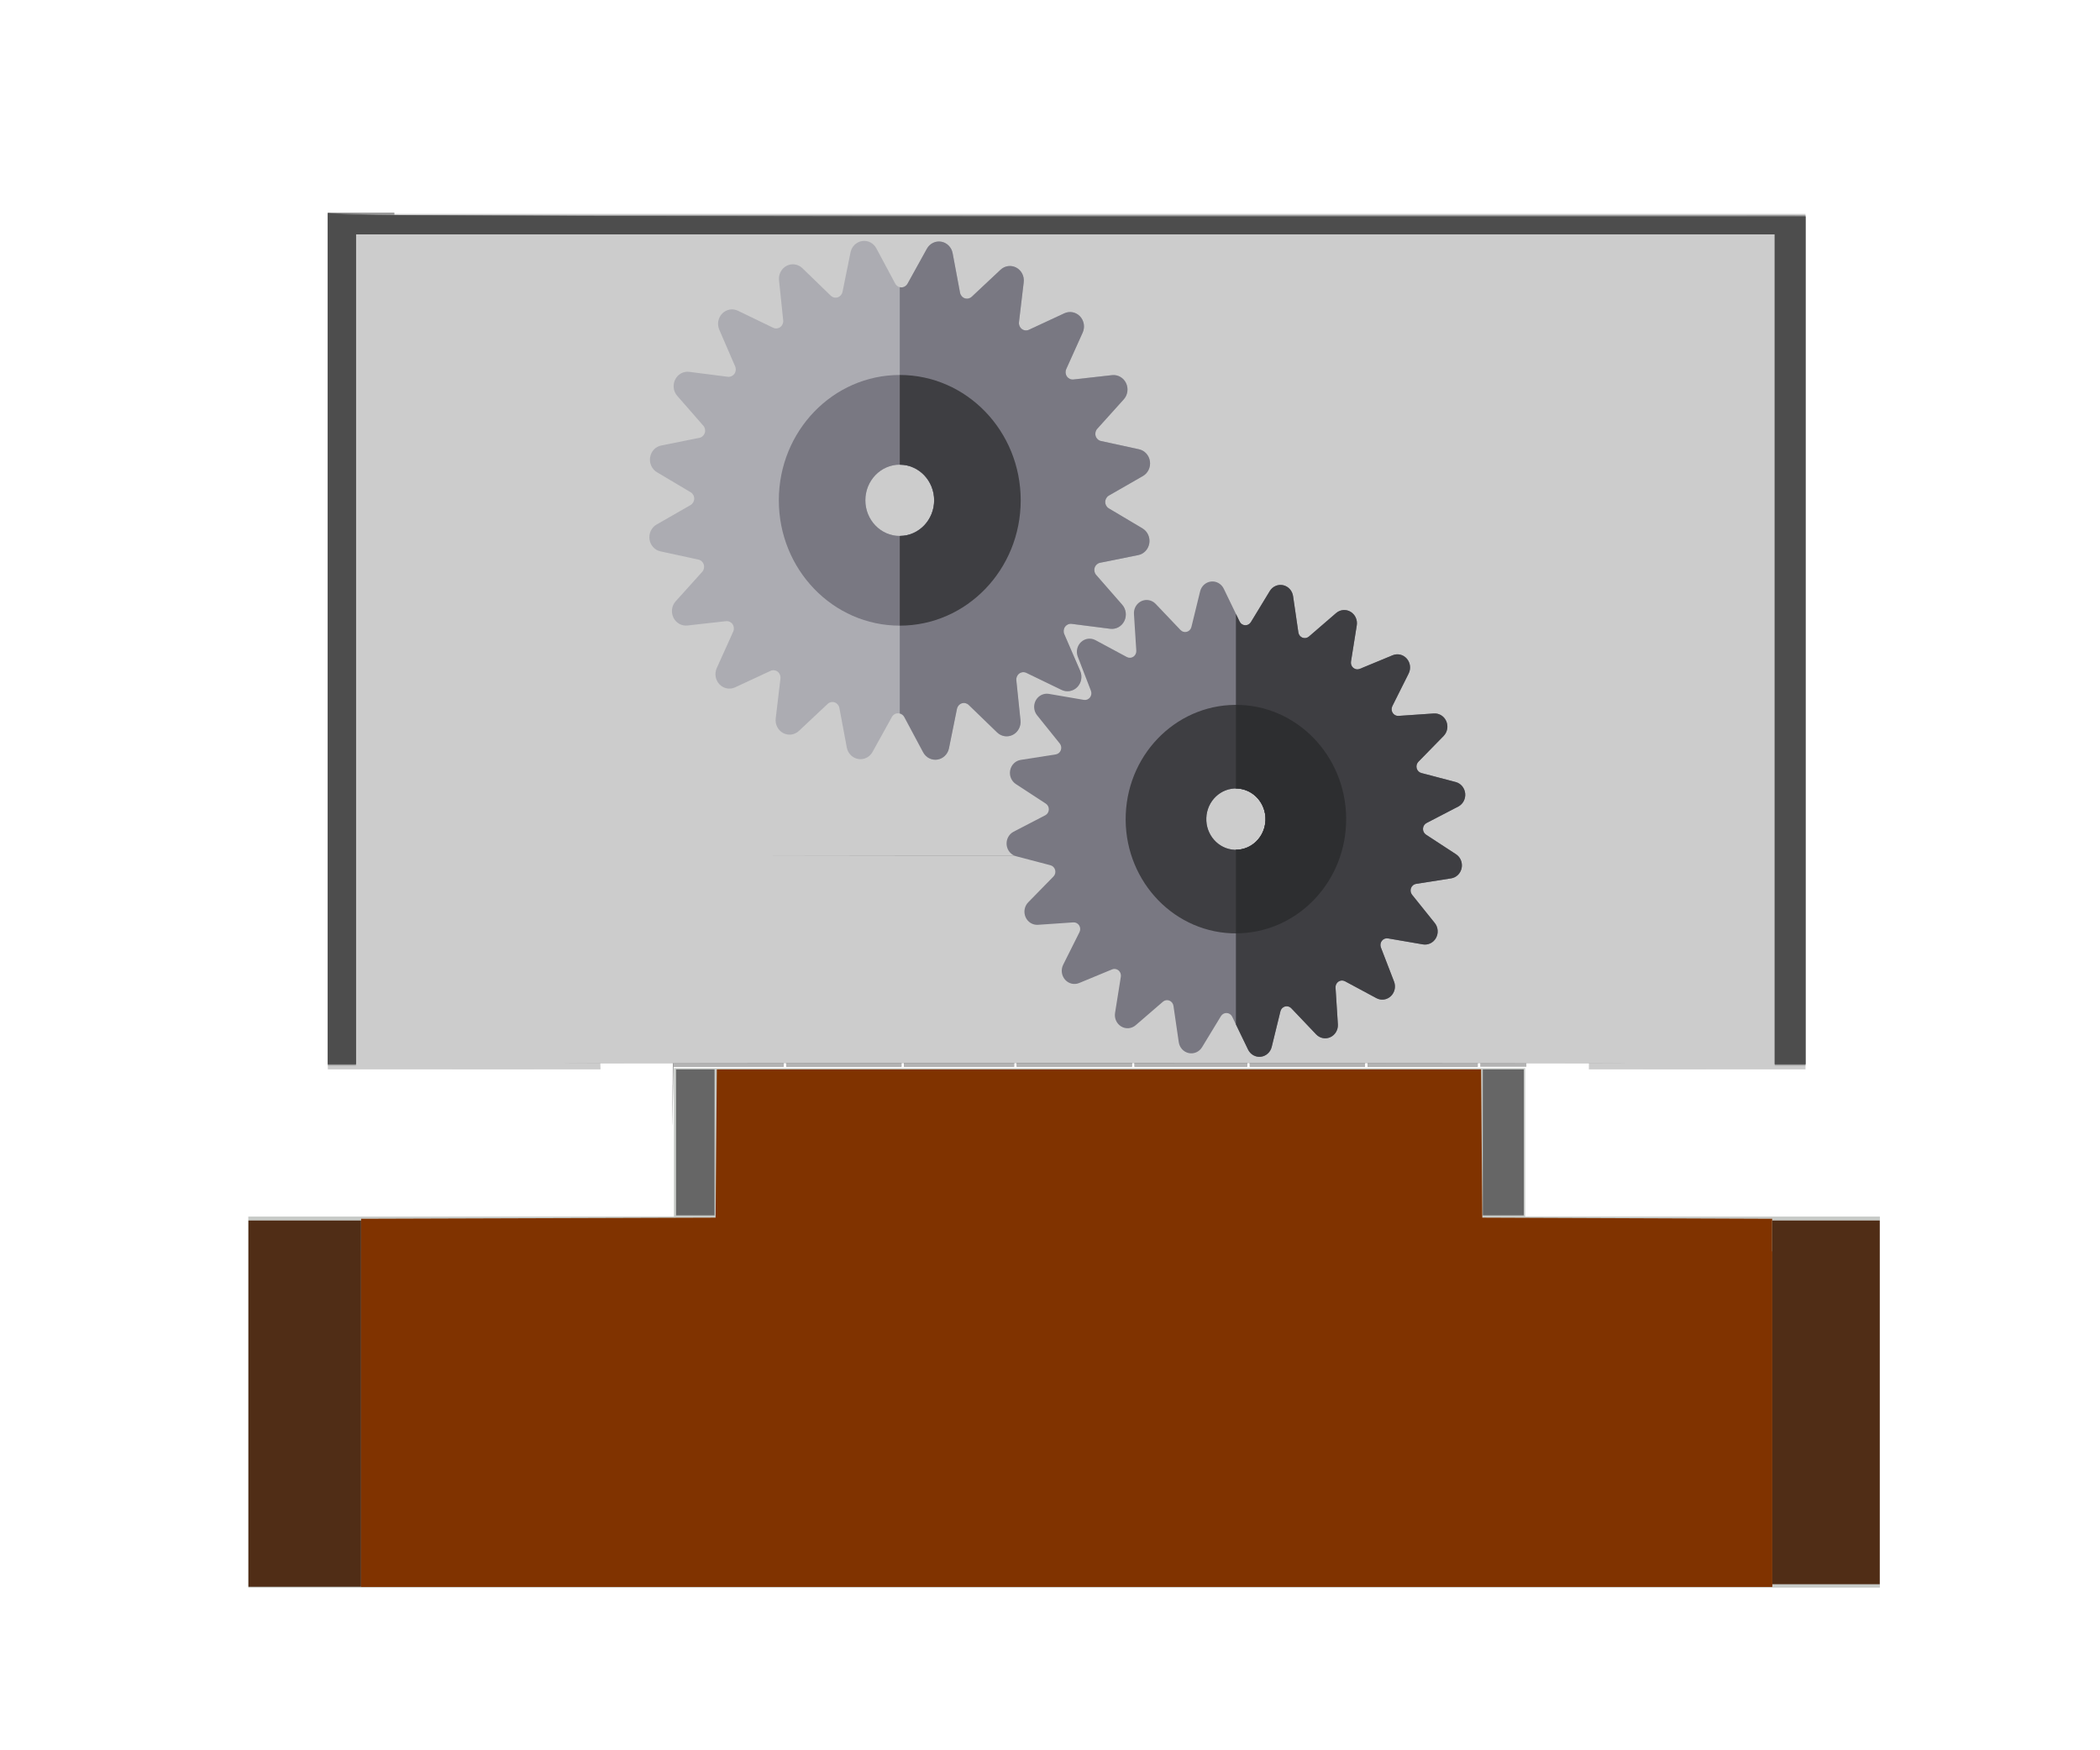
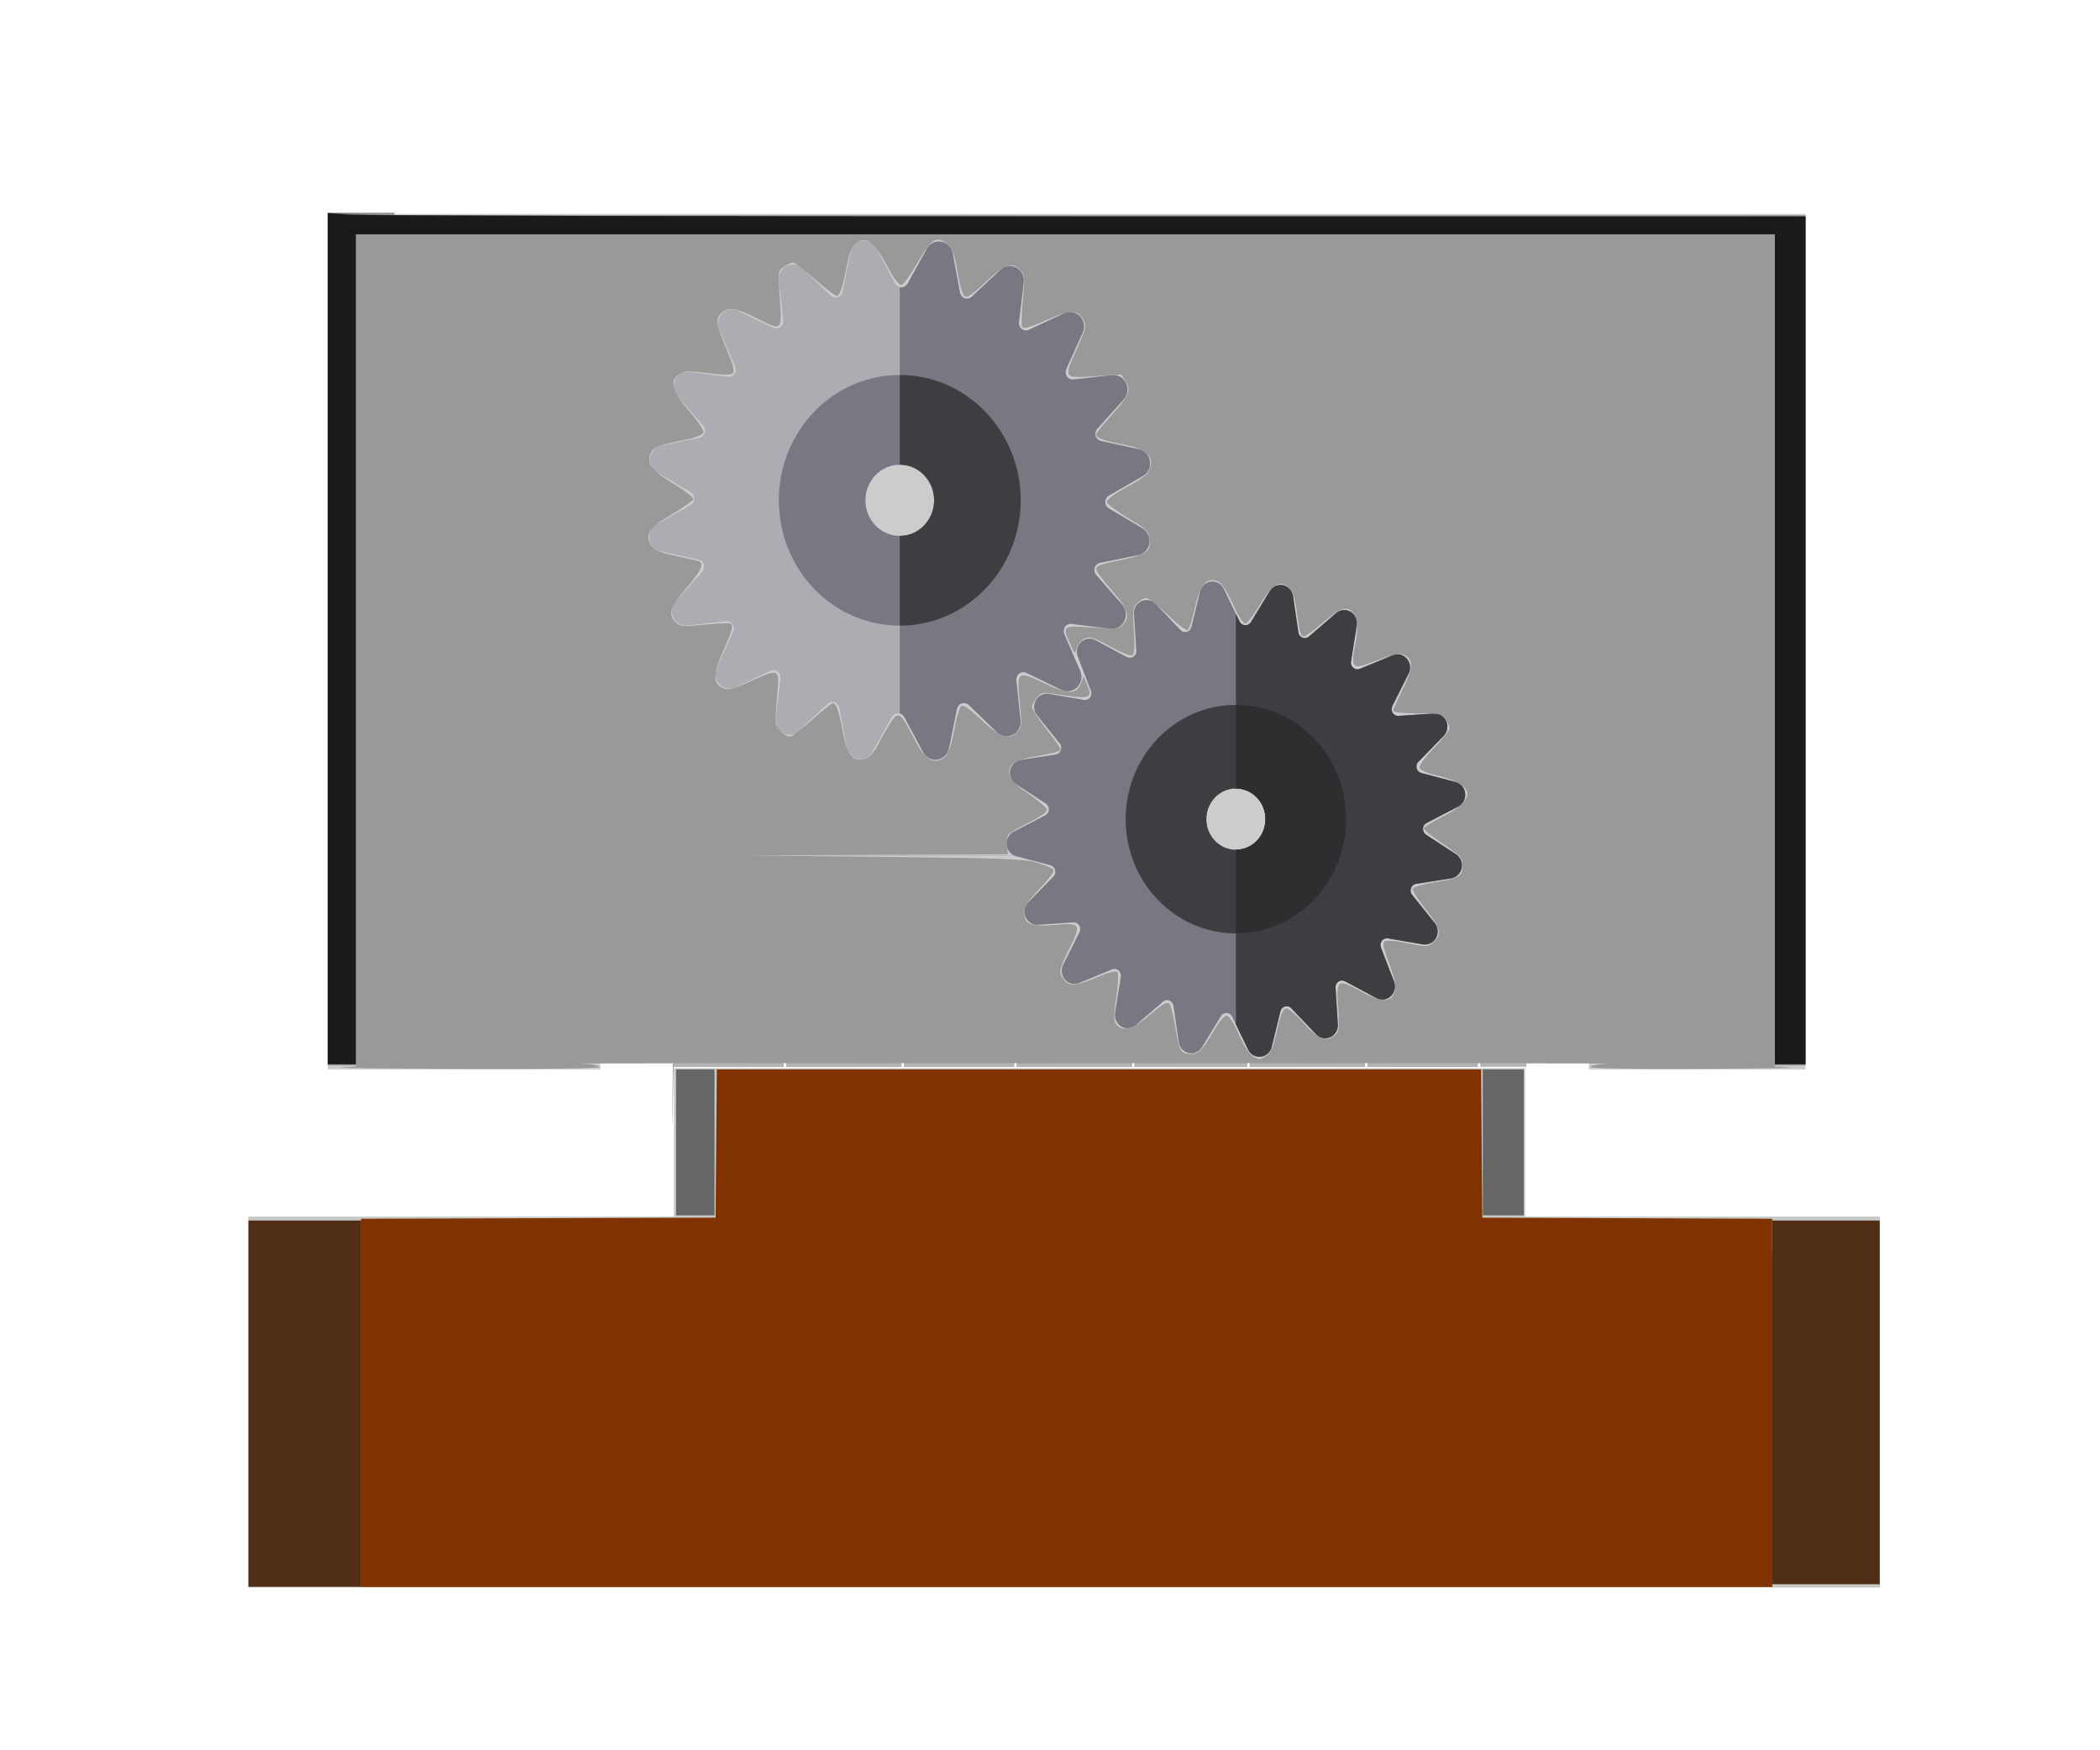
<svg xmlns="http://www.w3.org/2000/svg" version="1.1" id="Capa_1" viewBox="0 0 59.206 49.314" xml:space="preserve" width="59.206" height="49.314">
  <defs id="defs15" />
  <polygon style="fill:#c7cac7" points="43,26.5 19,26.5 19,34.5 7,34.5 7,54.5 53,54.5 53,34.5 43,34.5 " id="polygon6" transform="matrix(1,0,0,0.52295,0,16.25193)" />
  <path style="fill:#999999;stroke-width:0.072" d="m 18.964,30.584 c 0.014,-1.128 0.025,-2.517 0.025,-3.087 v -1.035 h 1.552 1.552 v 1.805 1.805 h -1.551 -1.551 l -0.027,1.282 c -0.015,0.705 -0.016,0.358 -0.002,-0.77 z" id="path28" />
  <path style="fill:#999999;stroke-width:0.072" d="m 22.166,28.267 v -1.805 h 0.53 c 0.292,0 1.023,0.021 1.625,0.047 l 1.095,0.047 v 1.758 1.758 h -1.625 -1.625 z" id="path29" />
  <path style="fill:#999999;stroke-width:0.072" d="m 25.487,28.303 v -1.769 h 1.552 1.552 v 1.769 1.769 h -1.552 -1.552 z" id="path30" />
  <path style="fill:#999999;stroke-width:0.072" d="m 28.664,28.303 v -1.769 h 1.625 1.625 v 1.769 1.769 H 30.289 28.664 Z" id="path31" />
  <path style="fill:#999999;stroke-width:0.072" d="m 31.986,28.303 v -1.769 h 1.588 1.588 v 1.769 1.769 H 33.574 31.986 Z" id="path32" />
  <path style="fill:#999999;stroke-width:0.072" d="m 38.556,28.267 v -1.805 h 1.552 1.552 v 1.805 1.805 h -1.552 -1.552 z" id="path33" />
  <path style="fill:#999999;stroke-width:0.072" d="m 38.556,28.267 v -1.805 h 1.552 1.552 v 1.805 1.805 h -1.552 -1.552 z" id="path34" />
  <path style="fill:#999999;stroke-width:0.072" d="m 35.235,28.303 v -1.769 h 1.29 c 0.709,0 1.44,-0.021 1.625,-0.046 l 0.335,-0.046 v 1.815 1.815 h -1.625 -1.625 z" id="path36" />
  <path style="fill:#b3b3b3;stroke-width:0.072" d="m 41.733,28.267 v -1.805 h 0.65 0.65 v 1.805 1.805 h -0.65 -0.65 z" id="path37" />
  <path style="fill:#b3b3b3;stroke-width:0.072" d="m 18.989,28.267 v -1.805 h 1.552 1.552 v 1.805 1.805 H 20.542 18.989 Z" id="path39" />
  <path style="fill:#b3b3b3;stroke-width:0.072" d="m 22.166,28.271 v -1.801 l 1.173,0.035 c 0.645,0.019 1.376,0.052 1.625,0.074 l 0.451,0.039 v 1.727 1.727 h -1.625 -1.625 z" id="path40" />
  <path style="fill:#b3b3b3;stroke-width:0.072" d="m 25.487,28.303 v -1.769 h 1.552 1.552 v 1.769 1.769 h -1.552 -1.552 z" id="path41" />
  <path style="fill:#b3b3b3;stroke-width:0.072" d="m 28.664,28.303 v -1.769 h 1.625 1.625 v 1.769 1.769 H 30.289 28.664 Z" id="path42" />
  <path style="fill:#b3b3b3;stroke-width:0.072" d="m 31.986,28.303 v -1.769 h 1.588 1.588 v 1.769 1.769 H 33.574 31.986 Z" id="path43" />
  <path style="fill:#b3b3b3;stroke-width:0.072" d="m 35.235,28.303 v -1.769 h 1.51 c 0.831,0 1.562,-0.02 1.625,-0.044 0.102,-0.039 0.114,0.146 0.114,1.769 v 1.813 h -1.625 -1.625 z" id="path44" />
  <path style="fill:#b3b3b3;stroke-width:0.072" d="m 38.556,28.267 v -1.805 h 1.552 1.552 v 1.805 1.805 h -1.552 -1.552 z" id="path45" />
  <path style="fill:#cccccc;stroke-width:0.076" d="M 9.242,18.087 V 6.029 H 30.072 50.903 V 18.087 30.144 H 47.849 44.796 V 27.19 24.236 H 44.044 43.293 l -0.024,1.735 -0.024,1.735 -0.019,-1.735 -0.019,-1.735 h -1.797 -1.797 l -0.024,1.735 -0.024,1.735 -0.019,-1.774 c -0.018,-1.652 -0.029,-1.771 -0.166,-1.74 -0.081,0.019 -0.927,0.055 -1.881,0.081 l -1.734,0.047 -0.024,1.693 -0.024,1.693 -0.019,-1.7 -0.019,-1.7 H 33.838 31.999 l -0.024,1.7 -0.024,1.7 -0.019,-1.7 -0.019,-1.7 h -1.881 -1.881 l -0.024,1.7 -0.024,1.7 -0.019,-1.7 -0.019,-1.7 h -1.797 -1.797 l -0.024,1.7 -0.024,1.7 -0.019,-1.691 -0.019,-1.691 -0.514,-0.044 c -0.283,-0.024 -1.129,-0.044 -1.881,-0.044 H 20.622 L 20.598,25.971 20.574,27.705 20.555,25.971 20.535,24.236 h -1.789 -1.789 l -0.063,1.357 c -0.035,0.746 -0.04,2.076 -0.013,2.954 l 0.05,1.597 H 13.087 9.242 Z" id="path46" />
  <path style="fill:#803300;stroke-width:0.063" d="m 10.181,39.543 v -5.187 l 4.997,-0.016 4.997,-0.016 0.017,-2.09 0.017,-2.09 h 10.774 10.774 l 0.017,2.09 0.017,2.09 4.086,0.016 4.086,0.016 v 5.187 5.187 H 30.072 10.181 Z" id="path50" />
  <path style="fill:#666666;stroke-width:0.072" d="" id="path52" />
  <path style="fill:#502d16;stroke-width:0.066" d="m 49.964,39.531 v -5.126 h 1.516 1.516 v 5.126 5.126 h -1.516 -1.516 z" id="path57" />
  <path style="fill:#502d16;stroke-width:0.066" d="m 7.004,39.567 v -5.162 h 1.588 1.588 v 5.162 5.162 H 8.592 7.004 Z" id="path58" />
  <rect style="fill:#666666;stroke-width:0.976" id="rect58" width="31.697" height="5.848" x="15.018" y="24.116" />
  <rect style="fill:#999999;stroke-width:1.35" id="rect59" width="1.661" height="23.971" x="49.242" y="6.065" />
  <rect style="fill:#999999;stroke-width:1.506" id="rect60" width="1.877" height="24.043" x="9.242" y="5.993" />
  <path style="fill:#803300;stroke-width:0.069" d="m 10.181,40.001 v -4.728 h 2.624 c 1.443,0 3.701,-0.02 5.018,-0.044 l 2.394,-0.044 v -1.907 -1.907 h 10.758 10.758 v 1.907 1.907 l 1.961,0.044 c 1.079,0.024 2.931,0.044 4.116,0.044 h 2.154 v 4.728 4.728 H 30.072 10.181 Z" id="path60" />
  <rect style="fill:#999999;stroke-width:1.309" id="rect61" width="41.227" height="0.866" x="9.386" y="6.065" />
  <path style="fill:#cccccc;stroke-width:0.072" d="m 15.018,27.04 v -2.888 h 15.848 15.848 v 2.888 2.888 H 30.866 15.018 Z" id="path9" />
  <path style="fill:#cccccc;stroke-width:0.072" d="m 9.621,30.091 0.415,-0.026 V 18.336 6.606 h 20 20 V 18.336 30.065 l 0.451,0.026 c 0.248,0.014 -0.921,0.032 -2.599,0.04 -1.934,0.009 -3.051,-0.012 -3.051,-0.056 0,-0.041 0.401,-0.08 0.957,-0.093 0.526,-0.012 -6.191,-0.022 -14.928,-0.022 -8.736,0 -15.454,0.01 -14.928,0.022 0.555,0.013 0.957,0.052 0.957,0.093 0,0.045 -1.397,0.065 -3.845,0.056 -2.115,-0.007 -3.658,-0.025 -3.43,-0.04 z M 38.785,24.097 c -4.381,-0.01 -11.529,-0.01 -15.884,1e-6 -4.355,0.01 -0.77,0.019 7.966,0.019 8.736,-1e-6 12.3,-0.008 7.918,-0.019 z m -3.899,-0.704 c 0.066,-0.238 0.123,-0.448 0.126,-0.466 0.003,-0.018 0.148,0.106 0.322,0.277 0.228,0.224 0.364,0.303 0.487,0.286 0.159,-0.022 0.172,-0.058 0.18,-0.478 0.004,-0.249 0.026,-0.471 0.047,-0.492 0.021,-0.021 0.203,0.044 0.403,0.146 0.584,0.296 0.747,0.135 0.504,-0.501 -0.084,-0.219 -0.137,-0.415 -0.118,-0.434 0.019,-0.019 0.202,-0.003 0.407,0.036 0.205,0.039 0.421,0.052 0.481,0.029 0.176,-0.067 0.126,-0.382 -0.108,-0.676 -0.119,-0.15 -0.217,-0.307 -0.217,-0.348 0,-0.041 0.18,-0.097 0.399,-0.125 0.649,-0.081 0.696,-0.398 0.112,-0.754 -0.162,-0.099 -0.294,-0.204 -0.294,-0.233 0,-0.03 0.162,-0.136 0.361,-0.237 0.311,-0.158 0.361,-0.212 0.361,-0.398 0,-0.201 -0.028,-0.223 -0.433,-0.336 -0.238,-0.066 -0.433,-0.141 -0.433,-0.166 0,-0.025 0.13,-0.173 0.289,-0.328 0.466,-0.456 0.365,-0.686 -0.303,-0.686 -0.23,0 -0.419,-0.018 -0.419,-0.039 0,-0.021 0.067,-0.17 0.149,-0.33 0.184,-0.36 0.164,-0.669 -0.045,-0.699 -0.082,-0.012 -0.298,0.043 -0.481,0.121 -0.183,0.078 -0.346,0.128 -0.363,0.111 -0.017,-0.017 -0.003,-0.216 0.032,-0.44 0.035,-0.225 0.048,-0.452 0.027,-0.504 -0.063,-0.165 -0.387,-0.105 -0.644,0.121 -0.136,0.119 -0.281,0.217 -0.323,0.217 -0.042,0 -0.099,-0.154 -0.126,-0.343 -0.104,-0.718 -0.344,-0.799 -0.695,-0.235 -0.123,0.199 -0.247,0.361 -0.274,0.361 -0.027,0 -0.128,-0.152 -0.224,-0.337 -0.322,-0.623 -0.571,-0.592 -0.723,0.09 -0.048,0.215 -0.108,0.392 -0.134,0.392 -0.025,0 -0.173,-0.13 -0.328,-0.289 -0.459,-0.47 -0.741,-0.345 -0.656,0.292 0.026,0.2 0.028,0.396 0.003,0.436 -0.028,0.044 -0.168,0.001 -0.359,-0.111 -0.388,-0.227 -0.612,-0.237 -0.666,-0.03 -0.037,0.143 -0.046,0.139 -0.128,-0.054 -0.048,-0.114 -0.075,-0.231 -0.059,-0.259 0.016,-0.028 0.242,-0.031 0.502,-0.007 0.365,0.034 0.489,0.021 0.538,-0.057 0.118,-0.186 0.069,-0.331 -0.227,-0.668 -0.162,-0.184 -0.276,-0.363 -0.254,-0.399 0.022,-0.036 0.195,-0.088 0.384,-0.117 0.459,-0.069 0.597,-0.152 0.597,-0.363 0,-0.134 -0.094,-0.236 -0.397,-0.43 -0.218,-0.14 -0.397,-0.279 -0.396,-0.309 6.96e-4,-0.03 0.171,-0.154 0.379,-0.274 0.285,-0.165 0.383,-0.266 0.4,-0.41 0.026,-0.22 -0.092,-0.304 -0.529,-0.376 -0.502,-0.083 -0.52,-0.132 -0.183,-0.498 0.233,-0.253 0.298,-0.376 0.28,-0.532 -0.023,-0.2 -0.031,-0.203 -0.505,-0.203 -0.265,0 -0.503,-0.021 -0.528,-0.047 -0.026,-0.026 0.023,-0.21 0.108,-0.408 0.085,-0.199 0.145,-0.437 0.131,-0.53 -0.033,-0.23 -0.326,-0.257 -0.702,-0.065 -0.446,0.228 -0.465,0.213 -0.408,-0.324 0.081,-0.755 -0.117,-0.868 -0.684,-0.394 -0.19,0.159 -0.363,0.289 -0.384,0.289 -0.021,0 -0.077,-0.187 -0.124,-0.415 -0.1,-0.488 -0.172,-0.596 -0.399,-0.596 -0.127,0 -0.216,0.09 -0.37,0.374 C 28.142,9.425 28.017,9.604 27.976,9.617 27.935,9.63 27.805,9.462 27.687,9.243 27.509,8.912 27.44,8.845 27.277,8.845 27.074,8.845 27.023,8.947 26.887,9.625 26.862,9.752 26.821,9.855 26.796,9.855 26.771,9.854 26.606,9.723 26.428,9.563 26.198,9.355 26.053,9.278 25.923,9.293 c -0.177,0.021 -0.183,0.037 -0.183,0.563 0,0.611 -0.023,0.626 -0.555,0.354 -0.342,-0.174 -0.468,-0.173 -0.563,0.005 -0.059,0.111 -0.036,0.239 0.106,0.575 0.1,0.238 0.182,0.454 0.182,0.479 0,0.026 -0.213,0.024 -0.473,-0.004 -0.757,-0.081 -0.872,0.124 -0.39,0.697 0.161,0.191 0.275,0.377 0.252,0.414 -0.022,0.036 -0.179,0.088 -0.347,0.115 -0.732,0.118 -0.821,0.44 -0.217,0.791 0.208,0.121 0.378,0.253 0.379,0.295 6.96e-4,0.042 -0.169,0.173 -0.378,0.291 -0.287,0.164 -0.384,0.262 -0.401,0.407 -0.026,0.22 0.092,0.304 0.529,0.377 0.513,0.085 0.532,0.136 0.189,0.508 -0.232,0.251 -0.302,0.381 -0.285,0.529 0.022,0.193 0.029,0.195 0.546,0.191 0.593,-0.005 0.611,0.019 0.375,0.482 -0.201,0.394 -0.166,0.67 0.089,0.7 0.106,0.012 0.324,-0.045 0.484,-0.126 0.446,-0.228 0.465,-0.213 0.408,0.324 -0.081,0.76 0.113,0.868 0.689,0.382 0.196,-0.165 0.371,-0.286 0.388,-0.268 0.018,0.018 0.074,0.222 0.126,0.455 0.155,0.698 0.437,0.731 0.78,0.091 0.099,-0.186 0.216,-0.337 0.258,-0.338 0.043,-1.15e-4 0.155,0.165 0.25,0.366 0.288,0.616 0.659,0.64 0.758,0.05 0.028,-0.169 0.081,-0.385 0.116,-0.479 0.064,-0.17 0.067,-0.169 0.421,0.162 0.392,0.367 0.419,0.377 0.613,0.236 0.115,-0.084 0.127,-0.163 0.09,-0.569 -0.024,-0.259 -0.026,-0.489 -0.004,-0.512 0.022,-0.022 0.187,0.031 0.366,0.118 0.324,0.157 0.325,0.158 0.119,0.194 -0.299,0.053 -0.312,0.305 -0.032,0.653 0.274,0.341 0.278,0.416 0.024,0.468 -0.589,0.122 -0.631,0.144 -0.655,0.343 -0.019,0.165 0.028,0.227 0.305,0.395 0.18,0.109 0.328,0.231 0.33,0.271 0.001,0.04 -0.162,0.164 -0.363,0.277 -0.311,0.175 -0.362,0.233 -0.343,0.394 0.019,0.161 0.08,0.206 0.414,0.302 0.215,0.062 0.403,0.146 0.416,0.186 0.013,0.04 -0.106,0.2 -0.265,0.356 -0.316,0.308 -0.346,0.404 -0.181,0.568 0.081,0.081 0.207,0.098 0.505,0.067 0.453,-0.047 0.472,-0.017 0.253,0.412 -0.172,0.337 -0.183,0.528 -0.036,0.65 0.087,0.073 0.184,0.059 0.508,-0.073 0.22,-0.089 0.415,-0.147 0.434,-0.129 0.019,0.019 0.002,0.204 -0.038,0.413 -0.078,0.412 -0.008,0.655 0.188,0.655 0.061,0 0.256,-0.118 0.433,-0.263 0.176,-0.145 0.339,-0.245 0.361,-0.223 0.022,0.022 0.058,0.181 0.08,0.353 0.054,0.422 0.138,0.566 0.333,0.566 0.119,0 0.221,-0.097 0.377,-0.36 0.117,-0.198 0.235,-0.36 0.262,-0.361 0.027,-7.88e-4 0.132,0.18 0.233,0.401 0.166,0.362 0.204,0.4 0.384,0.379 0.178,-0.02 0.214,-0.072 0.321,-0.456 z" id="path10" />
  <path style="fill:#acacb2;stroke-width:0.046" d="m 32.211,14.895 -0.951,-0.565 c -0.063,-0.037 -0.101,-0.106 -0.1,-0.181 5.39e-4,-0.075 0.04,-0.143 0.103,-0.18 l 0.959,-0.55 c 0.143,-0.082 0.222,-0.248 0.198,-0.417 -0.024,-0.168 -0.147,-0.303 -0.308,-0.338 l -1.073,-0.233 c -0.071,-0.015 -0.128,-0.069 -0.149,-0.14 -0.022,-0.071 -0.005,-0.149 0.044,-0.204 l 0.748,-0.83 c 0.112,-0.124 0.138,-0.307 0.064,-0.46 -0.073,-0.152 -0.23,-0.241 -0.393,-0.223 l -1.09,0.122 c -0.072,0.008 -0.142,-0.025 -0.184,-0.085 -0.042,-0.061 -0.049,-0.14 -0.019,-0.208 l 0.464,-1.029 c 0.069,-0.154 0.039,-0.336 -0.076,-0.458 -0.115,-0.121 -0.291,-0.155 -0.44,-0.086 l -1,0.465 c -0.066,0.031 -0.142,0.022 -0.2,-0.022 -0.058,-0.044 -0.088,-0.118 -0.08,-0.192 l 0.134,-1.127 c 0.02,-0.169 -0.063,-0.332 -0.209,-0.411 -0.146,-0.078 -0.323,-0.055 -0.444,0.059 l -0.813,0.762 c -0.053,0.05 -0.129,0.067 -0.197,0.043 -0.068,-0.024 -0.119,-0.084 -0.133,-0.157 L 26.858,7.137 C 26.827,6.97 26.698,6.841 26.537,6.813 26.375,6.785 26.213,6.864 26.132,7.012 l -0.545,0.985 c -0.036,0.065 -0.103,0.105 -0.175,0.104 -0.072,-5.593e-4 -0.138,-0.041 -0.173,-0.107 L 24.707,7 c -0.079,-0.149 -0.24,-0.231 -0.402,-0.205 -0.162,0.025 -0.292,0.152 -0.326,0.319 l -0.225,1.112 c -0.015,0.073 -0.067,0.132 -0.135,0.155 -0.069,0.023 -0.144,0.005 -0.197,-0.046 L 22.621,7.559 c -0.12,-0.116 -0.297,-0.142 -0.443,-0.066 -0.147,0.076 -0.232,0.239 -0.215,0.407 l 0.118,1.129 c 0.008,0.074 -0.024,0.147 -0.082,0.191 -0.059,0.043 -0.135,0.051 -0.201,0.019 L 20.804,8.759 c -0.149,-0.072 -0.325,-0.04 -0.442,0.079 -0.117,0.119 -0.15,0.301 -0.083,0.456 l 0.448,1.036 c 0.029,0.068 0.021,0.148 -0.022,0.208 -0.043,0.06 -0.114,0.092 -0.185,0.083 l -1.088,-0.139 c -0.163,-0.021 -0.321,0.066 -0.396,0.216 -0.076,0.151 -0.053,0.334 0.057,0.46 l 0.736,0.842 c 0.048,0.055 0.064,0.134 0.041,0.204 -0.023,0.071 -0.081,0.124 -0.152,0.138 l -1.076,0.216 c -0.161,0.032 -0.286,0.165 -0.313,0.333 -0.027,0.168 0.05,0.335 0.192,0.42 l 0.951,0.565 c 0.063,0.037 0.101,0.106 0.1,0.181 -5.39e-4,0.075 -0.04,0.143 -0.103,0.18 l -0.959,0.55 c -0.143,0.082 -0.222,0.248 -0.198,0.417 0.024,0.168 0.147,0.303 0.308,0.338 l 1.073,0.233 c 0.071,0.015 0.128,0.069 0.149,0.14 0.022,0.071 0.005,0.149 -0.044,0.204 l -0.748,0.83 c -0.112,0.124 -0.138,0.308 -0.064,0.46 0.073,0.152 0.23,0.241 0.393,0.223 l 1.09,-0.122 c 0.072,-0.008 0.142,0.025 0.184,0.085 0.042,0.061 0.049,0.14 0.019,0.208 l -0.464,1.029 c -0.069,0.154 -0.039,0.336 0.076,0.458 0.115,0.121 0.291,0.155 0.44,0.086 l 1,-0.465 c 0.066,-0.031 0.142,-0.022 0.2,0.022 0.058,0.044 0.088,0.118 0.08,0.192 l -0.134,1.127 c -0.02,0.169 0.063,0.333 0.209,0.411 0.146,0.078 0.323,0.055 0.444,-0.059 l 0.812,-0.762 c 0.053,-0.05 0.129,-0.067 0.197,-0.043 0.068,0.024 0.119,0.084 0.133,0.157 l 0.209,1.115 c 0.031,0.167 0.159,0.296 0.321,0.324 0.162,0.028 0.323,-0.051 0.405,-0.199 l 0.545,-0.985 c 0.036,-0.065 0.103,-0.105 0.175,-0.104 0.072,5.6e-4 0.138,0.041 0.173,0.107 l 0.531,0.994 c 0.079,0.149 0.24,0.231 0.402,0.205 0.162,-0.025 0.292,-0.152 0.326,-0.319 l 0.225,-1.112 c 0.015,-0.073 0.067,-0.132 0.135,-0.155 0.069,-0.023 0.144,-0.005 0.197,0.046 l 0.801,0.775 c 0.12,0.116 0.297,0.142 0.443,0.066 0.147,-0.076 0.232,-0.239 0.215,-0.407 l -0.118,-1.129 c -0.008,-0.074 0.024,-0.147 0.082,-0.191 0.059,-0.043 0.135,-0.051 0.201,-0.019 l 0.993,0.48 c 0.149,0.072 0.325,0.04 0.442,-0.079 0.117,-0.119 0.15,-0.301 0.083,-0.456 l -0.448,-1.036 c -0.029,-0.068 -0.021,-0.148 0.022,-0.208 0.043,-0.06 0.114,-0.092 0.185,-0.083 l 1.088,0.139 c 0.163,0.021 0.321,-0.065 0.396,-0.216 0.076,-0.151 0.053,-0.334 -0.057,-0.46 l -0.736,-0.842 c -0.048,-0.055 -0.064,-0.134 -0.041,-0.204 0.023,-0.071 0.081,-0.124 0.152,-0.138 l 1.076,-0.216 c 0.161,-0.032 0.286,-0.165 0.313,-0.333 0.027,-0.168 -0.05,-0.335 -0.192,-0.42 z m -6.844,0.213 c -0.536,0 -0.97,-0.45 -0.97,-1.005 0,-0.555 0.434,-1.005 0.97,-1.005 0.536,0 0.97,0.45 0.97,1.005 0,0.555 -0.434,1.005 -0.97,1.005 z" id="path1" />
  <g id="g4" transform="matrix(0.04492171,0,0,0.04654788,18.31048,6.374299)">
    <path style="fill:#797882" d="m 288.34,163.161 21.345,-11.819 c 3.194,-1.768 4.953,-5.337 4.408,-8.948 -0.544,-3.61 -3.274,-6.502 -6.849,-7.252 l -23.88,-5.008 c -1.572,-0.329 -2.843,-1.481 -3.328,-3.011 -0.484,-1.531 -0.107,-3.203 0.989,-4.377 l 16.648,-17.837 c 2.491,-2.669 3.061,-6.606 1.428,-9.872 -1.633,-3.267 -5.124,-5.173 -8.755,-4.781 l -24.258,2.616 c -1.596,0.172 -3.161,-0.529 -4.095,-1.835 -0.934,-1.306 -1.092,-3.013 -0.412,-4.468 l 10.321,-22.108 c 1.545,-3.309 0.87,-7.229 -1.693,-9.83 -2.563,-2.601 -6.471,-3.336 -9.803,-1.842 l -22.262,9.984 c -1.465,0.658 -3.17,0.474 -4.462,-0.48 -1.292,-0.953 -1.969,-2.529 -1.773,-4.122 l 2.985,-24.216 c 0.447,-3.624 -1.406,-7.143 -4.647,-8.826 -3.241,-1.683 -7.185,-1.173 -9.892,1.277 l -18.087,16.376 c -1.191,1.077 -2.869,1.43 -4.392,0.922 -1.523,-0.508 -2.655,-1.797 -2.96,-3.373 l -4.645,-23.952 c -0.695,-3.585 -3.545,-6.36 -7.148,-6.958 -3.602,-0.598 -7.196,1.105 -9.014,4.272 l -12.143,21.163 c -0.799,1.393 -2.287,2.246 -3.892,2.235 -0.334,-0.002 -0.661,-0.051 -0.979,-0.126 v 107.49 c 11.921,0 21.586,9.664 21.586,21.586 0,11.921 -9.664,21.586 -21.586,21.586 v 107.49 c 1.208,0.283 2.263,1.056 2.879,2.168 l 11.819,21.345 c 1.768,3.194 5.337,4.953 8.948,4.408 3.611,-0.544 6.502,-3.274 7.252,-6.849 l 5.008,-23.88 c 0.33,-1.572 1.481,-2.843 3.011,-3.328 1.531,-0.485 3.203,-0.107 4.377,0.989 l 17.837,16.648 c 2.669,2.491 6.607,3.06 9.872,1.427 3.266,-1.633 5.173,-5.124 4.781,-8.754 l -2.616,-24.258 c -0.172,-1.596 0.53,-3.161 1.835,-4.095 1.305,-0.934 3.015,-1.091 4.468,-0.412 l 22.108,10.321 c 3.309,1.545 7.229,0.87 9.83,-1.693 2.601,-2.562 3.336,-6.471 1.842,-9.803 l -9.984,-22.262 c -0.656,-1.465 -0.473,-3.17 0.48,-4.462 0.954,-1.292 2.529,-1.969 4.123,-1.773 l 24.215,2.985 c 3.624,0.447 7.143,-1.407 8.826,-4.647 1.683,-3.241 1.173,-7.186 -1.277,-9.893 l -16.376,-18.087 c -1.077,-1.19 -1.431,-2.869 -0.922,-4.392 0.508,-1.523 1.797,-2.655 3.373,-2.96 l 23.953,-4.645 c 3.584,-0.695 6.359,-3.545 6.958,-7.148 0.599,-3.602 -1.105,-7.196 -4.272,-9.014 L 288.28,170.91 c -1.393,-0.799 -2.247,-2.287 -2.235,-3.892 0.013,-1.605 0.89,-3.079 2.295,-3.857 z" id="path2" />
    <path style="fill:#797882" d="m 506.182,380.375 -18.817,-11.859 c -1.238,-0.78 -1.959,-2.167 -1.888,-3.63 0.072,-1.462 0.925,-2.771 2.235,-3.427 l 19.889,-9.959 c 2.977,-1.491 4.713,-4.674 4.354,-7.984 -0.359,-3.309 -2.737,-6.046 -5.964,-6.864 l -21.56,-5.464 c -1.418,-0.359 -2.534,-1.456 -2.917,-2.869 -0.383,-1.412 0.024,-2.921 1.066,-3.95 l 15.838,-15.617 c 2.37,-2.338 3.038,-5.901 1.674,-8.938 -1.364,-3.037 -4.472,-4.905 -7.793,-4.686 l -22.194,1.466 c -1.461,0.096 -2.86,-0.602 -3.661,-1.827 -0.801,-1.225 -0.88,-2.787 -0.207,-4.086 l 10.237,-19.747 c 1.532,-2.956 1.065,-6.551 -1.171,-9.018 -2.236,-2.466 -5.768,-3.283 -8.859,-2.048 l -20.655,8.253 c -1.36,0.543 -2.906,0.311 -4.046,-0.605 -1.141,-0.917 -1.698,-2.378 -1.459,-3.822 l 3.633,-21.944 c 0.544,-3.284 -1.012,-6.56 -3.9,-8.215 -2.888,-1.655 -6.501,-1.341 -9.059,0.79 l -17.093,14.232 c -1.125,0.936 -2.667,1.194 -4.035,0.673 -1.368,-0.52 -2.35,-1.736 -2.569,-3.183 l -3.326,-21.993 c -0.498,-3.291 -2.989,-5.926 -6.247,-6.608 -3.258,-0.682 -6.597,0.734 -8.372,3.551 l -11.859,18.817 c -0.781,1.238 -2.167,1.959 -3.63,1.888 -1.462,-0.071 -2.771,-0.925 -3.427,-2.235 l -9.959,-19.889 c -1.491,-2.976 -4.674,-4.712 -7.983,-4.353 -3.309,0.359 -6.047,2.737 -6.864,5.965 l -5.464,21.56 c -0.36,1.418 -1.456,2.534 -2.868,2.917 -1.413,0.383 -2.922,-0.023 -3.95,-1.066 l -15.617,-15.837 c -2.337,-2.37 -5.901,-3.038 -8.938,-1.674 -3.037,1.364 -4.905,4.471 -4.685,7.793 l 1.466,22.194 c 0.097,1.46 -0.602,2.86 -1.826,3.66 -1.225,0.802 -2.787,0.88 -4.086,0.207 l -19.747,-10.237 c -2.956,-1.532 -6.551,-1.065 -9.018,1.171 -2.466,2.236 -3.283,5.769 -2.048,8.86 l 8.253,20.655 c 0.543,1.358 0.311,2.906 -0.605,4.046 -0.917,1.141 -2.378,1.697 -3.822,1.458 l -21.944,-3.633 c -3.283,-0.544 -6.56,1.012 -8.215,3.899 -1.655,2.889 -1.34,6.501 0.79,9.059 l 14.232,17.094 c 0.936,1.125 1.194,2.667 0.674,4.035 -0.52,1.368 -1.737,2.35 -3.184,2.569 L 233,323.247 c -3.291,0.498 -5.926,2.989 -6.608,6.247 -0.681,3.259 0.734,6.597 3.551,8.372 l 18.817,11.859 c 1.238,0.78 1.96,2.167 1.888,3.629 -0.072,1.462 -0.925,2.771 -2.235,3.427 l -19.889,9.959 c -2.977,1.491 -4.713,4.674 -4.354,7.984 0.359,3.309 2.737,6.047 5.964,6.864 l 21.56,5.464 c 1.418,0.36 2.534,1.456 2.917,2.869 0.383,1.413 -0.024,2.922 -1.066,3.95 l -15.838,15.617 c -2.37,2.337 -3.038,5.901 -1.674,8.938 1.364,3.037 4.472,4.905 7.793,4.685 l 22.194,-1.466 c 1.461,-0.097 2.86,0.602 3.661,1.827 0.801,1.225 0.88,2.786 0.207,4.085 l -10.237,19.747 c -1.532,2.956 -1.065,6.551 1.171,9.018 2.236,2.466 5.768,3.283 8.859,2.048 l 20.655,-8.253 c 1.36,-0.543 2.906,-0.312 4.046,0.605 1.141,0.917 1.698,2.378 1.46,3.822 l -3.633,21.944 c -0.544,3.284 1.012,6.56 3.9,8.215 2.888,1.654 6.501,1.34 9.059,-0.79 l 17.093,-14.232 c 1.125,-0.936 2.667,-1.194 4.035,-0.674 1.368,0.52 2.35,1.737 2.569,3.184 l 3.326,21.992 c 0.498,3.291 2.989,5.926 6.247,6.608 3.258,0.682 6.597,-0.734 8.372,-3.551 l 11.859,-18.817 c 0.781,-1.237 2.167,-1.959 3.63,-1.888 1.463,0.071 2.771,0.925 3.427,2.235 l 9.959,19.889 c 1.491,2.977 4.674,4.713 7.983,4.353 3.309,-0.359 6.047,-2.737 6.864,-5.964 l 5.464,-21.562 c 0.36,-1.418 1.456,-2.534 2.868,-2.917 1.413,-0.384 2.922,0.023 3.95,1.066 l 15.617,15.837 c 2.337,2.37 5.901,3.038 8.938,1.674 3.037,-1.364 4.905,-4.472 4.685,-7.793 l -1.466,-22.194 c -0.097,-1.461 0.602,-2.86 1.826,-3.661 1.225,-0.801 2.787,-0.88 4.086,-0.207 l 19.747,10.237 c 2.956,1.532 6.551,1.065 9.018,-1.171 2.466,-2.236 3.283,-5.768 2.048,-8.86 l -8.253,-20.654 c -0.543,-1.36 -0.312,-2.906 0.605,-4.046 0.917,-1.141 2.378,-1.698 3.822,-1.46 l 21.944,3.633 c 3.284,0.543 6.56,-1.012 8.215,-3.9 1.655,-2.888 1.34,-6.501 -0.79,-9.058 l -14.232,-17.094 c -0.936,-1.125 -1.194,-2.667 -0.674,-4.035 0.52,-1.368 1.737,-2.35 3.184,-2.569 l 21.992,-3.326 c 3.291,-0.499 5.926,-2.989 6.608,-6.248 0.682,-3.259 -0.735,-6.59 -3.552,-8.365 z m -138.891,-2.684 c -10.257,-0.425 -18.225,-9.085 -17.799,-19.341 0.425,-10.255 9.085,-18.225 19.341,-17.798 10.257,0.424 18.225,9.085 17.799,19.34 -0.426,10.256 -9.085,18.226 -19.341,17.799 z" id="path3" />
    <path style="fill:#797882" d="m 157.096,90.139 c -41.918,0 -75.9,33.982 -75.9,75.9 0,41.918 33.982,75.9 75.9,75.9 41.918,0 75.9,-33.982 75.9,-75.9 0,-41.918 -33.982,-75.9 -75.9,-75.9 z m 0,97.486 c -11.921,0 -21.586,-9.664 -21.586,-21.586 0,-11.922 9.664,-21.586 21.586,-21.586 11.922,0 21.586,9.664 21.586,21.586 0,11.922 -9.665,21.586 -21.586,21.586 z" id="path4" />
  </g>
  <g id="g7" transform="matrix(0.04492171,0,0,0.04654788,18.31048,6.374299)">
    <path style="fill:#3e3e42" d="m 371.024,289.993 c -38.179,-1.636 -70.455,27.988 -72.091,66.166 -1.636,38.178 27.987,70.455 66.166,72.091 38.178,1.636 70.455,-27.987 72.091,-66.166 1.636,-38.179 -27.988,-70.454 -66.166,-72.091 z m -3.758,87.698 c -10.255,-0.44 -18.213,-9.109 -17.774,-19.365 0.44,-10.255 9.109,-18.213 19.365,-17.773 10.255,0.439 18.213,9.109 17.773,19.365 -0.439,10.255 -9.108,18.212 -19.364,17.773 z" id="path5" />
    <path style="fill:#3e3e42" d="m 178.682,166.039 c 0,11.921 -9.664,21.586 -21.586,21.586 v 54.314 c 41.918,0 75.9,-33.982 75.9,-75.9 0,-41.919 -33.982,-75.9 -75.9,-75.9 v 54.314 c 11.921,0 21.586,9.665 21.586,21.586 z" id="path6" />
    <path style="fill:#3e3e42" d="m 487.712,361.459 19.889,-9.959 c 2.977,-1.491 4.713,-4.674 4.354,-7.984 -0.359,-3.309 -2.737,-6.046 -5.964,-6.864 l -21.56,-5.464 c -1.418,-0.359 -2.534,-1.456 -2.917,-2.869 -0.383,-1.412 0.024,-2.921 1.066,-3.95 l 15.838,-15.617 c 2.37,-2.338 3.038,-5.901 1.674,-8.938 -1.364,-3.037 -4.472,-4.905 -7.793,-4.686 l -22.194,1.466 c -1.461,0.096 -2.86,-0.602 -3.661,-1.827 -0.801,-1.225 -0.88,-2.787 -0.207,-4.086 l 10.237,-19.747 c 1.532,-2.956 1.065,-6.551 -1.171,-9.018 -2.236,-2.466 -5.768,-3.283 -8.859,-2.048 l -20.655,8.253 c -1.36,0.543 -2.906,0.311 -4.046,-0.605 -1.141,-0.917 -1.698,-2.378 -1.46,-3.822 l 3.633,-21.944 c 0.544,-3.284 -1.012,-6.56 -3.9,-8.215 -2.888,-1.655 -6.501,-1.341 -9.059,0.79 l -17.093,14.232 c -1.125,0.936 -2.667,1.194 -4.035,0.673 -1.368,-0.52 -2.35,-1.736 -2.569,-3.183 l -3.326,-21.993 c -0.498,-3.291 -2.989,-5.926 -6.247,-6.608 -3.258,-0.682 -6.597,0.734 -8.372,3.551 l -11.859,18.817 c -0.781,1.238 -2.167,1.959 -3.63,1.888 -1.462,-0.071 -2.771,-0.925 -3.427,-2.235 l -2.338,-4.668 v 105.756 c 0.258,0 0.511,-0.018 0.771,-0.007 10.257,0.424 18.225,9.085 17.799,19.34 -0.414,9.997 -8.657,17.797 -18.57,17.793 v 105.756 l 7.621,15.22 c 1.491,2.977 4.674,4.713 7.983,4.353 3.309,-0.359 6.047,-2.737 6.864,-5.964 l 5.464,-21.562 c 0.36,-1.418 1.456,-2.534 2.868,-2.917 1.413,-0.384 2.922,0.023 3.95,1.066 l 15.617,15.837 c 2.337,2.37 5.901,3.038 8.938,1.674 3.037,-1.364 4.905,-4.472 4.685,-7.793 l -1.466,-22.194 c -0.097,-1.461 0.602,-2.86 1.826,-3.661 1.225,-0.801 2.787,-0.88 4.086,-0.207 l 19.747,10.237 c 2.956,1.532 6.551,1.065 9.018,-1.171 2.466,-2.236 3.283,-5.768 2.048,-8.86 l -8.253,-20.654 c -0.543,-1.36 -0.312,-2.906 0.605,-4.046 0.917,-1.141 2.378,-1.698 3.822,-1.46 l 21.944,3.633 c 3.284,0.543 6.56,-1.012 8.215,-3.9 1.655,-2.888 1.34,-6.501 -0.79,-9.058 l -14.232,-17.094 c -0.936,-1.125 -1.194,-2.667 -0.674,-4.035 0.52,-1.368 1.737,-2.35 3.184,-2.569 l 21.992,-3.326 c 3.291,-0.499 5.926,-2.989 6.608,-6.248 0.682,-3.259 -0.734,-6.597 -3.551,-8.372 l -18.817,-11.859 c -1.238,-0.78 -1.959,-2.167 -1.888,-3.63 0.074,-1.452 0.928,-2.763 2.237,-3.418 z" id="path7" />
  </g>
  <path style="fill:#2d2e30;stroke-width:0.046" d="m 34.978,19.873 c -0.045,-0.002 -0.089,-0.003 -0.133,-0.003 v 2.356 c 0.012,0 0.024,-8.38e-4 0.036,-2.81e-4 0.461,0.02 0.818,0.424 0.798,0.901 -0.019,0.465 -0.389,0.827 -0.834,0.827 v 2.356 c 1.656,0.001 3.034,-1.351 3.105,-3.082 0.073,-1.777 -1.257,-3.28 -2.972,-3.356 z" id="path8" />
  <path style="fill:#666666;stroke-width:0.072" d="M 9.242,18.003 V 6.006 l 1.42,0.048 c 0.781,0.026 10.154,0.048 20.83,0.048 H 50.903 V 18.051 30 H 50.469 50.036 V 18.303 6.606 h -20 -20 V 18.303 30 H 9.639 9.242 Z" id="path16" />
  <path style="fill:#666666;stroke-width:0.072" d="m 41.805,32.202 v -2.058 h 0.578 0.578 v 2.058 2.058 h -0.578 -0.578 z" id="path17" />
  <path style="fill:#666666;stroke-width:0.072" d="m 19.061,32.202 v -2.058 h 0.542 0.542 v 2.058 2.058 h -0.542 -0.542 z" id="path18" />
-   <path style="fill:#4d4d4d;stroke-width:0.072" d="M 9.242,18.004 V 6.007 l 0.596,0.046 C 10.165,6.079 19.539,6.1 30.668,6.101 L 50.903,6.101 V 18.051 30 H 50.469 50.036 V 18.303 6.606 h -20 -20 V 18.303 30 H 9.639 9.242 Z" id="path19" />
+   <path style="fill:#1a1a1a;stroke-width:0.072" d="M 9.242,18.004 V 6.007 l 0.596,0.046 C 10.165,6.079 19.539,6.1 30.668,6.101 L 50.903,6.101 V 18.051 30 H 50.469 50.036 V 18.303 6.606 h -20 -20 V 18.303 30 H 9.639 9.242 Z" id="path55" />
+   <path style="fill:#999999;stroke-width:0.072" d="m 9.621,30.091 0.415,-0.026 V 18.336 6.606 h 20 20 V 18.336 30.065 l 0.451,0.026 c 0.248,0.014 -0.921,0.032 -2.599,0.04 -1.898,0.009 -3.051,-0.012 -3.051,-0.055 0,-0.038 0.219,-0.08 0.487,-0.094 0.268,-0.014 -6.238,-0.025 -14.458,-0.025 -8.22,0 -14.727,0.011 -14.458,0.025 0.268,0.014 0.487,0.056 0.487,0.094 0,0.043 -1.443,0.064 -3.845,0.055 -2.115,-0.007 -3.658,-0.025 -3.43,-0.04 z M 35.721,29.745 c 0.115,-0.081 0.191,-0.267 0.283,-0.694 0.076,-0.355 0.167,-0.599 0.232,-0.624 0.068,-0.026 0.25,0.118 0.51,0.406 0.432,0.479 0.67,0.564 0.91,0.324 0.102,-0.102 0.113,-0.215 0.07,-0.757 -0.062,-0.787 -0.019,-0.818 0.629,-0.462 0.539,0.296 0.81,0.327 0.929,0.104 0.099,-0.185 0.066,-0.395 -0.157,-0.982 -0.112,-0.294 -0.146,-0.472 -0.099,-0.517 0.045,-0.043 0.257,-0.032 0.577,0.031 0.658,0.129 0.661,0.129 0.83,-0.04 0.221,-0.221 0.178,-0.382 -0.246,-0.91 -0.215,-0.268 -0.375,-0.526 -0.357,-0.573 0.018,-0.048 0.283,-0.127 0.589,-0.176 0.725,-0.116 0.808,-0.165 0.808,-0.471 0,-0.228 -0.044,-0.277 -0.542,-0.613 -0.298,-0.201 -0.542,-0.397 -0.542,-0.435 0,-0.038 0.227,-0.183 0.504,-0.323 1.023,-0.515 0.954,-0.921 -0.202,-1.191 -0.212,-0.049 -0.402,-0.136 -0.424,-0.192 -0.024,-0.062 0.137,-0.286 0.403,-0.563 0.243,-0.253 0.442,-0.505 0.442,-0.559 0,-0.054 -0.051,-0.171 -0.112,-0.259 -0.103,-0.147 -0.171,-0.16 -0.794,-0.16 -0.417,0 -0.682,-0.029 -0.682,-0.074 0,-0.041 0.114,-0.3 0.253,-0.576 0.271,-0.539 0.313,-0.799 0.15,-0.934 -0.165,-0.137 -0.334,-0.117 -0.892,0.102 -0.649,0.255 -0.707,0.22 -0.599,-0.364 0.108,-0.582 0.097,-0.829 -0.042,-0.983 -0.189,-0.209 -0.345,-0.16 -0.846,0.265 -0.257,0.218 -0.501,0.397 -0.541,0.397 -0.089,0 -0.129,-0.135 -0.194,-0.65 -0.066,-0.52 -0.137,-0.696 -0.323,-0.795 -0.223,-0.119 -0.427,0.043 -0.763,0.607 -0.155,0.261 -0.324,0.474 -0.376,0.475 -0.052,6.94e-4 -0.195,-0.218 -0.318,-0.486 -0.272,-0.591 -0.392,-0.74 -0.599,-0.74 -0.239,0 -0.365,0.198 -0.505,0.794 -0.07,0.298 -0.155,0.572 -0.189,0.609 -0.036,0.04 -0.266,-0.13 -0.561,-0.415 -0.275,-0.265 -0.552,-0.482 -0.615,-0.482 -0.063,0 -0.178,0.063 -0.255,0.14 -0.125,0.125 -0.135,0.21 -0.098,0.784 0.028,0.436 0.016,0.66 -0.038,0.693 -0.044,0.027 -0.327,-0.086 -0.629,-0.252 -0.471,-0.258 -0.573,-0.29 -0.722,-0.222 -0.095,0.043 -0.195,0.164 -0.221,0.267 -0.046,0.184 -0.051,0.181 -0.182,-0.114 -0.234,-0.523 -0.233,-0.523 0.61,-0.466 0.645,0.044 0.761,0.035 0.866,-0.07 0.224,-0.224 0.148,-0.466 -0.312,-0.983 -0.238,-0.268 -0.433,-0.537 -0.433,-0.597 0,-0.075 0.129,-0.135 0.415,-0.192 1.02,-0.204 1.126,-0.268 1.088,-0.659 -0.02,-0.21 -0.087,-0.274 -0.601,-0.581 -0.318,-0.19 -0.588,-0.393 -0.6,-0.451 -0.014,-0.067 0.174,-0.213 0.517,-0.401 0.585,-0.321 0.654,-0.383 0.718,-0.641 0.068,-0.277 -0.202,-0.479 -0.783,-0.586 -0.53,-0.098 -0.754,-0.183 -0.754,-0.285 0,-0.034 0.192,-0.274 0.426,-0.533 0.505,-0.557 0.569,-0.71 0.402,-0.966 l -0.123,-0.187 -0.75,0.048 c -0.895,0.058 -0.88,0.082 -0.483,-0.811 C 30.626,9.23 30.636,9.18 30.536,9 30.379,8.721 30.167,8.728 29.482,9.033 29.064,9.219 28.854,9.28 28.82,9.224 28.793,9.18 28.8,8.833 28.837,8.453 28.897,7.831 28.891,7.748 28.773,7.618 28.545,7.366 28.336,7.437 27.791,7.948 27.398,8.318 27.264,8.406 27.189,8.343 27.136,8.299 27.049,7.996 26.996,7.67 26.927,7.238 26.856,7.031 26.739,6.913 26.434,6.608 26.255,6.717 25.827,7.473 25.658,7.77 25.472,8.022 25.413,8.032 25.345,8.044 25.194,7.84 24.995,7.469 24.639,6.806 24.444,6.661 24.16,6.847 24.028,6.933 23.961,7.072 23.899,7.381 23.754,8.109 23.679,8.339 23.589,8.339 23.541,8.338 23.265,8.127 22.975,7.869 22.685,7.612 22.408,7.401 22.359,7.401 c -0.049,0 -0.164,0.053 -0.257,0.118 -0.164,0.115 -0.167,0.135 -0.116,0.903 0.061,0.927 0.075,0.916 -0.687,0.532 -0.559,-0.281 -0.757,-0.309 -0.951,-0.133 -0.186,0.169 -0.167,0.315 0.131,1.009 0.189,0.44 0.241,0.634 0.185,0.691 -0.056,0.056 -0.256,0.055 -0.71,-0.003 -0.538,-0.069 -0.657,-0.065 -0.798,0.028 -0.294,0.192 -0.221,0.467 0.274,1.041 0.254,0.294 0.424,0.553 0.402,0.612 -0.021,0.056 -0.228,0.139 -0.459,0.185 -0.835,0.167 -0.965,0.217 -1.035,0.402 -0.11,0.288 0.041,0.484 0.66,0.855 0.317,0.19 0.564,0.383 0.55,0.429 -0.015,0.046 -0.284,0.237 -0.6,0.425 -0.645,0.383 -0.779,0.582 -0.589,0.873 0.092,0.14 0.237,0.204 0.68,0.299 0.31,0.066 0.604,0.134 0.653,0.15 0.177,0.058 0.084,0.266 -0.343,0.762 -0.464,0.539 -0.528,0.752 -0.29,0.968 0.128,0.116 0.212,0.123 0.79,0.064 0.356,-0.036 0.681,-0.054 0.723,-0.04 0.122,0.041 0.094,0.157 -0.185,0.784 -0.291,0.654 -0.29,0.911 0.002,1.044 0.141,0.064 0.268,0.033 0.747,-0.183 0.85,-0.384 0.843,-0.388 0.776,0.371 -0.031,0.347 -0.053,0.697 -0.049,0.776 0.007,0.157 0.258,0.397 0.416,0.397 0.054,0 0.332,-0.211 0.619,-0.469 0.287,-0.258 0.546,-0.469 0.577,-0.469 0.098,0 0.184,0.236 0.277,0.758 0.113,0.636 0.23,0.83 0.497,0.83 0.225,0 0.36,-0.124 0.553,-0.505 0.07,-0.139 0.206,-0.377 0.302,-0.529 0.216,-0.343 0.292,-0.296 0.641,0.397 0.288,0.571 0.499,0.747 0.771,0.644 0.2,-0.076 0.281,-0.269 0.419,-0.998 0.047,-0.248 0.122,-0.48 0.166,-0.517 0.054,-0.045 0.245,0.086 0.575,0.396 0.537,0.502 0.785,0.58 1.018,0.322 0.114,-0.126 0.12,-0.212 0.057,-0.812 -0.093,-0.895 -0.072,-0.913 0.691,-0.548 0.677,0.323 0.909,0.324 1.033,6.49e-4 l 0.075,-0.197 0.105,0.247 c 0.152,0.361 0.067,0.398 -0.662,0.289 -0.623,-0.093 -0.632,-0.092 -0.764,0.072 -0.074,0.091 -0.134,0.207 -0.134,0.259 0,0.051 0.154,0.294 0.343,0.54 0.481,0.627 0.488,0.638 0.432,0.694 -0.027,0.027 -0.319,0.096 -0.647,0.151 -0.642,0.109 -0.799,0.218 -0.763,0.527 0.015,0.131 0.158,0.274 0.527,0.526 0.278,0.19 0.516,0.392 0.528,0.448 0.014,0.065 -0.17,0.199 -0.505,0.368 -0.29,0.146 -0.554,0.302 -0.585,0.346 -0.031,0.045 -0.046,0.187 -0.033,0.316 l 0.024,0.235 -3.686,0.016 -3.686,0.016 3.899,0.041 c 3.344,0.035 3.954,0.058 4.289,0.161 0.214,0.066 0.422,0.152 0.461,0.191 0.047,0.047 -0.079,0.228 -0.372,0.533 -0.35,0.365 -0.443,0.509 -0.443,0.688 0,0.33 0.188,0.403 0.878,0.343 0.711,-0.062 0.737,-0.016 0.391,0.673 -0.29,0.575 -0.309,0.699 -0.138,0.888 0.163,0.18 0.338,0.164 0.924,-0.086 0.294,-0.125 0.529,-0.188 0.567,-0.15 0.038,0.038 0.026,0.335 -0.028,0.716 -0.076,0.534 -0.075,0.673 0.002,0.766 0.183,0.22 0.475,0.135 0.956,-0.28 0.348,-0.299 0.475,-0.372 0.537,-0.307 0.044,0.047 0.121,0.346 0.17,0.664 0.101,0.659 0.158,0.758 0.433,0.758 0.227,0 0.323,-0.097 0.658,-0.668 0.134,-0.228 0.293,-0.415 0.354,-0.415 0.067,4.8e-5 0.206,0.215 0.356,0.548 0.216,0.48 0.361,0.648 0.586,0.675 0.021,0.003 0.109,-0.045 0.195,-0.106 z" id="path56" />
</svg>
